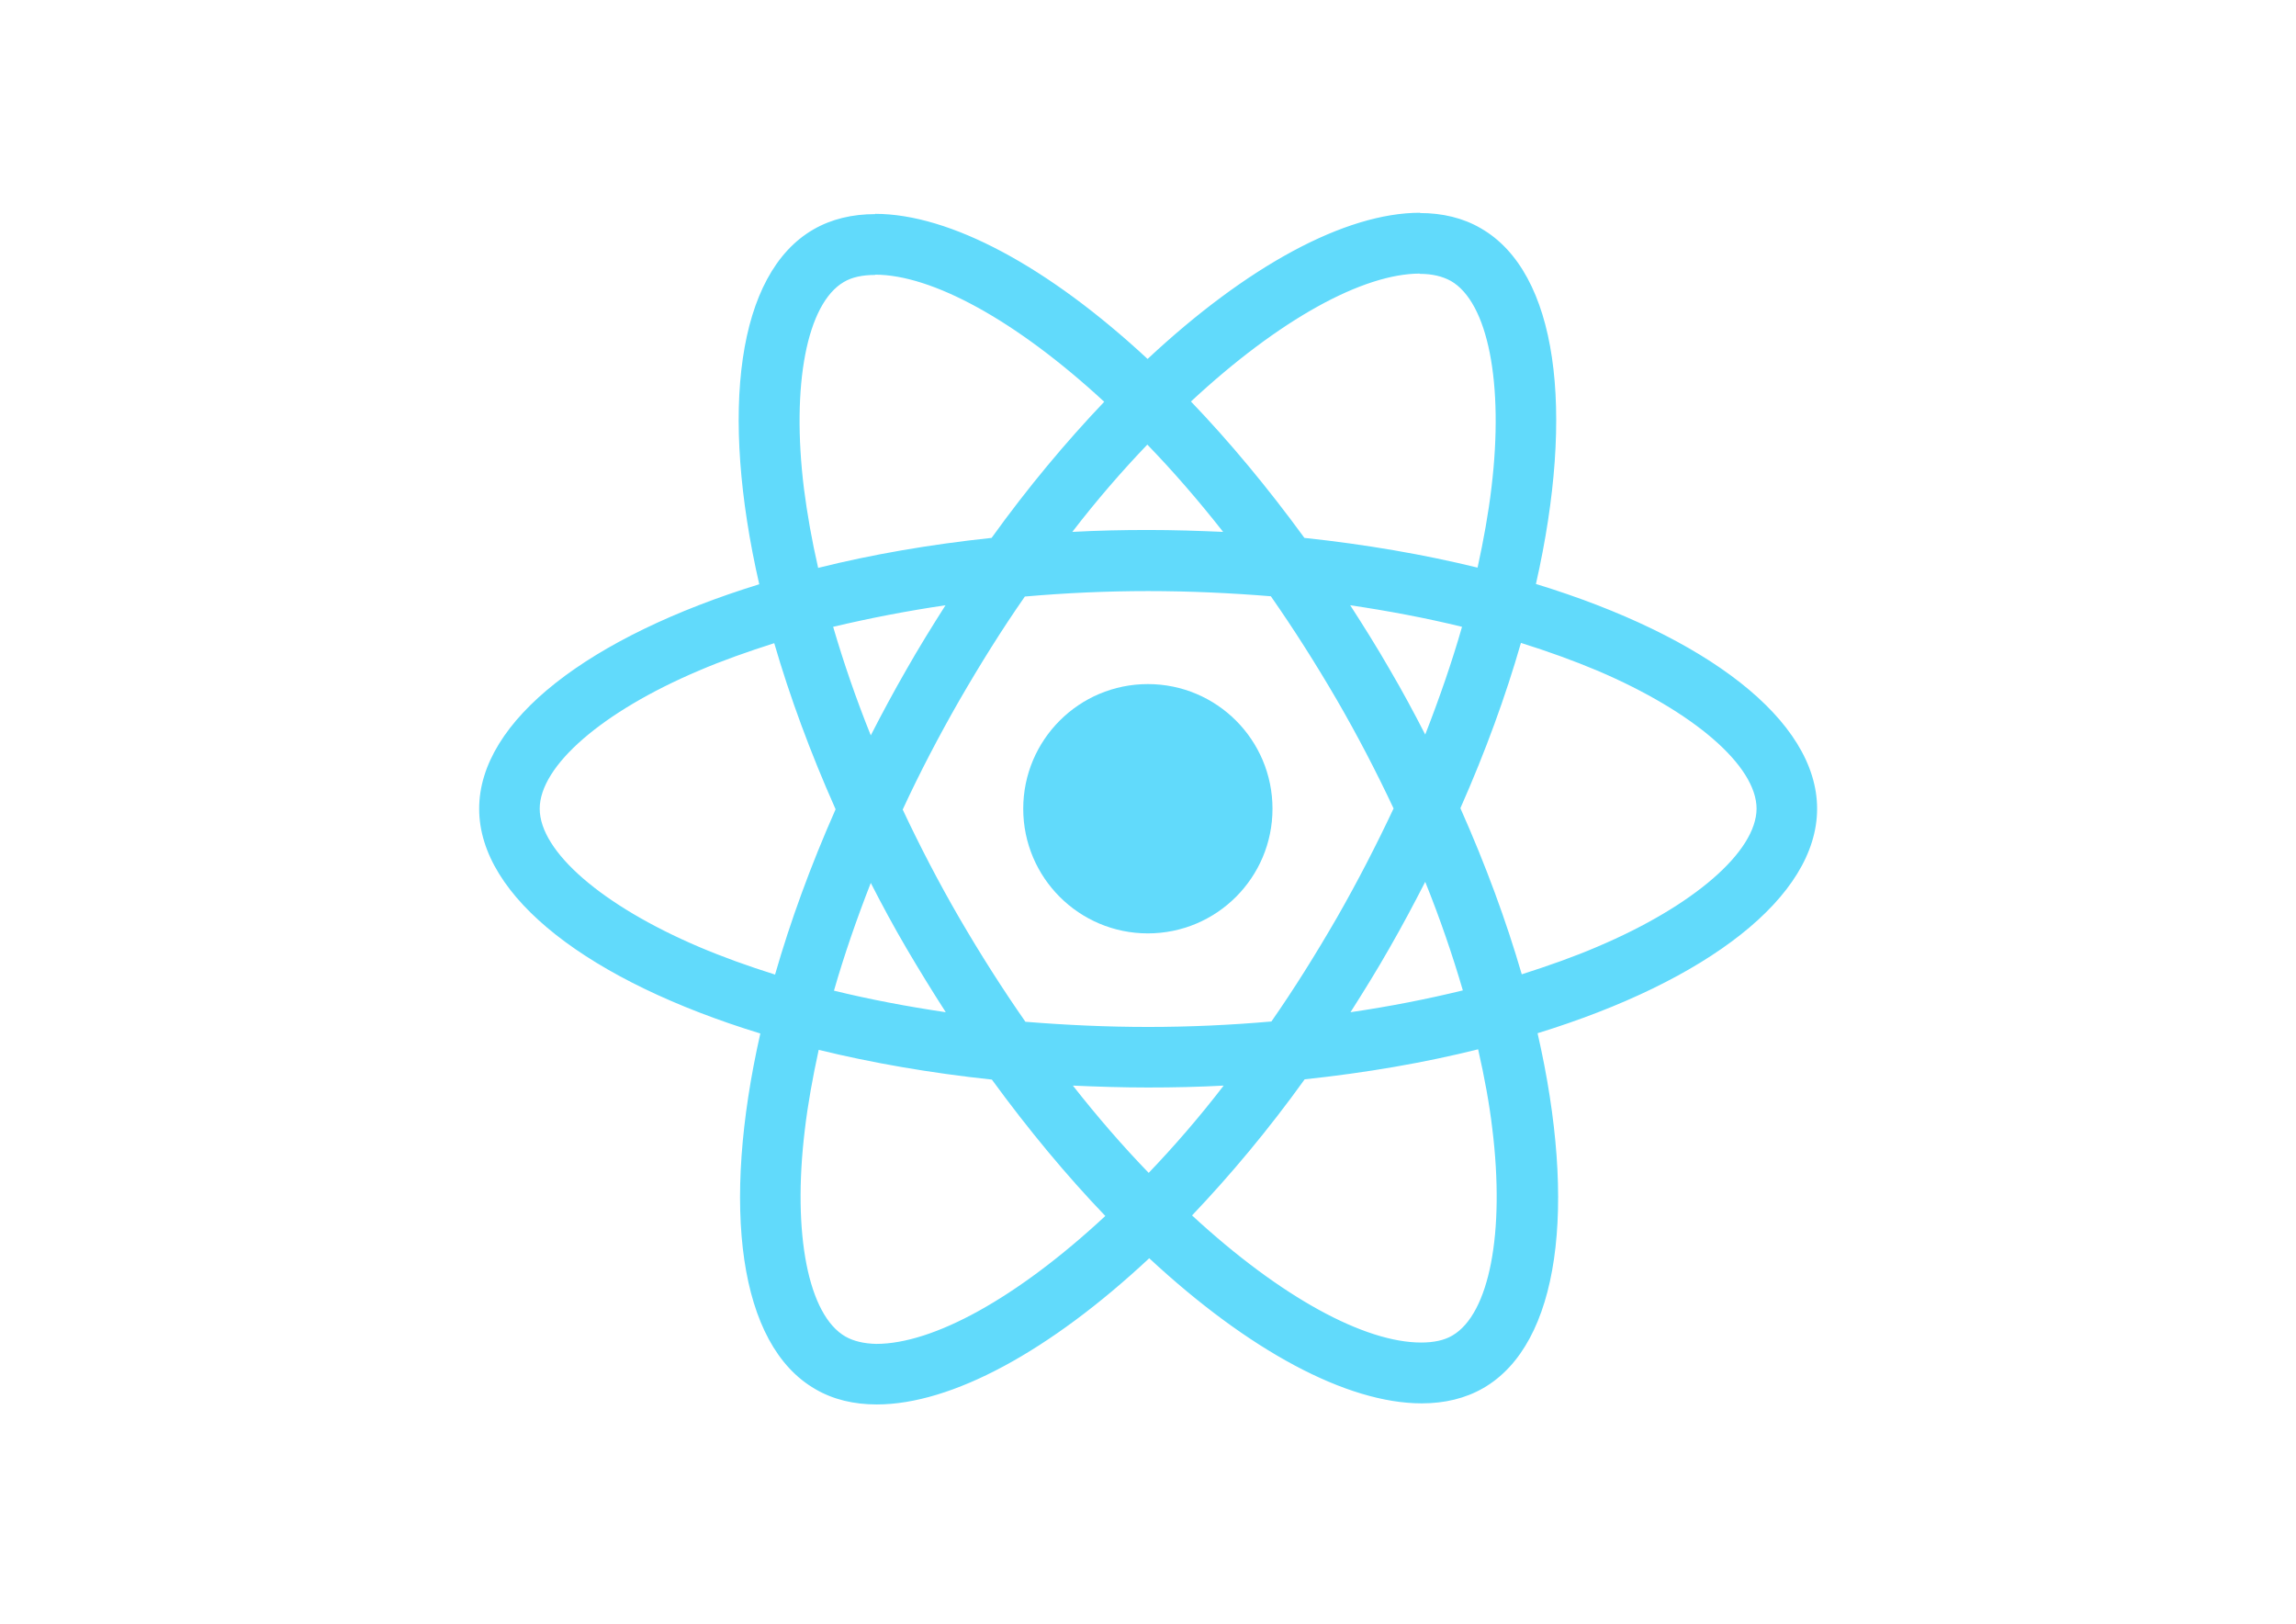
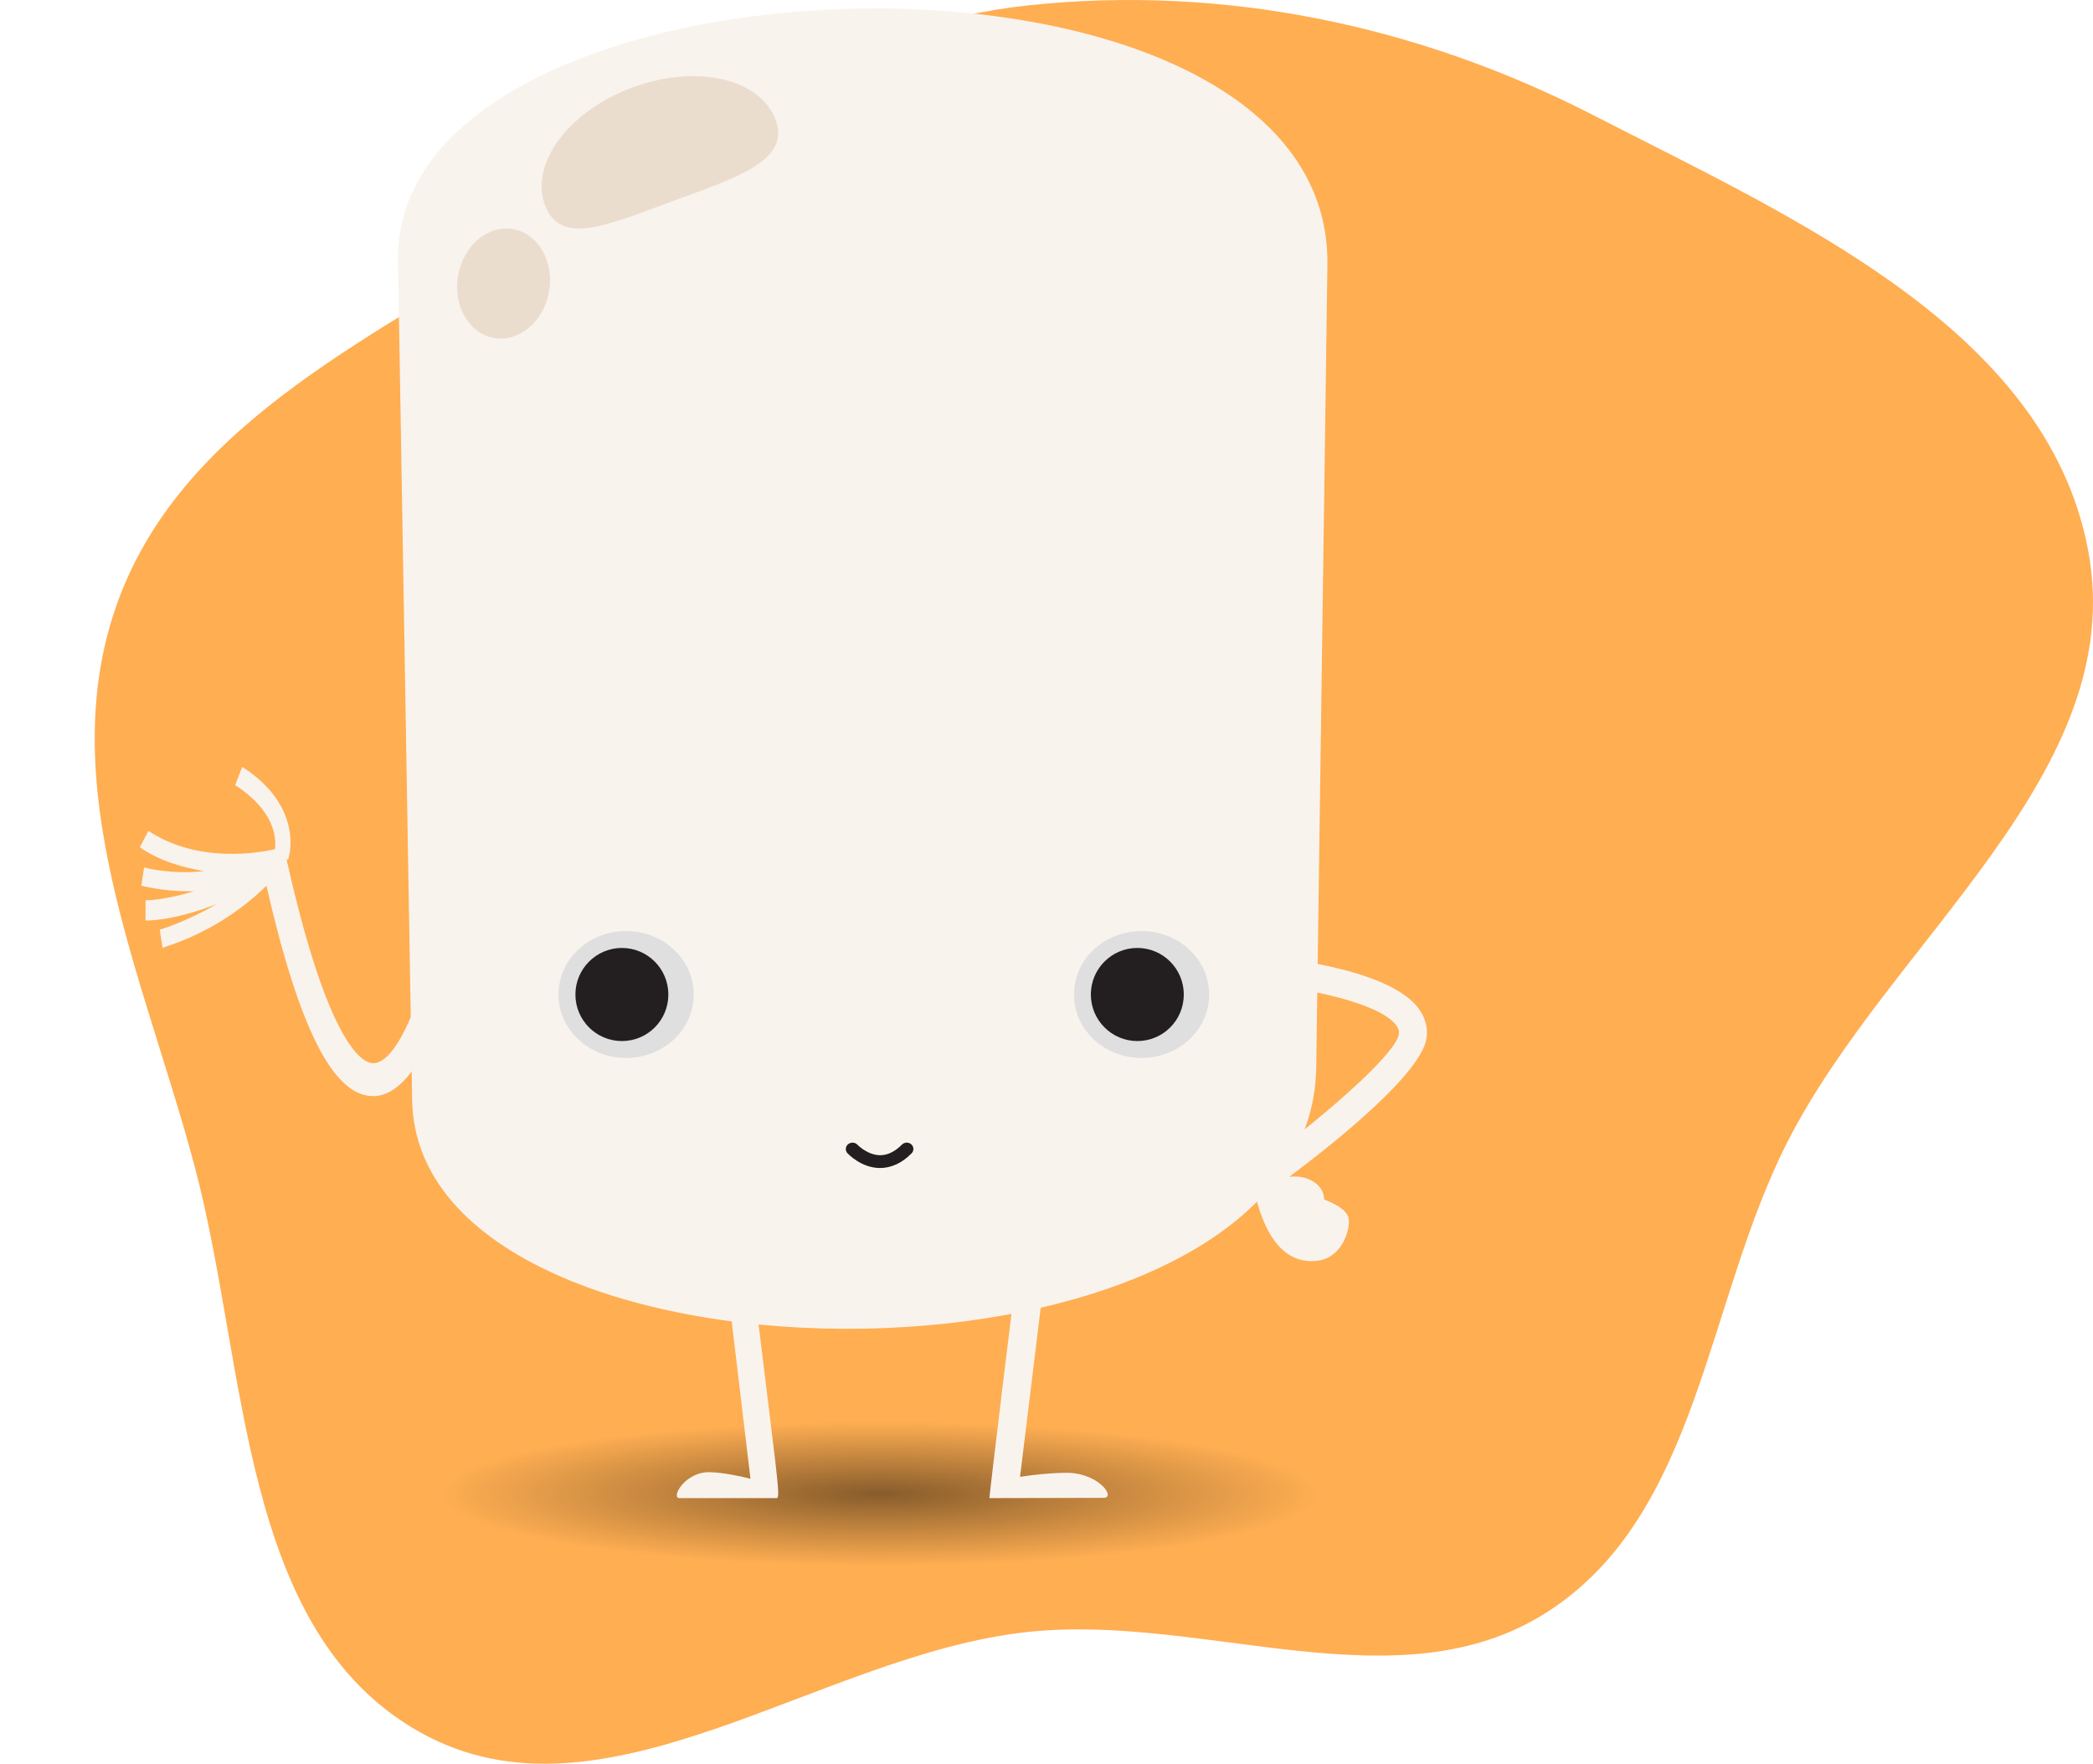
- <svg xmlns="http://www.w3.org/2000/svg" viewBox="0 0 841.9 595.3">
-   <g fill="#61DAFB">
-     <path d="M666.3 296.5c0-32.5-40.7-63.3-103.1-82.4 14.4-63.6 8-114.2-20.2-130.4-6.5-3.8-14.1-5.6-22.4-5.6v22.3c4.6 0 8.3.9 11.4 2.6 13.6 7.8 19.5 37.5 14.9 75.7-1.1 9.4-2.9 19.3-5.1 29.4-19.6-4.8-41-8.5-63.5-10.9-13.5-18.5-27.5-35.3-41.6-50 32.6-30.3 63.2-46.9 84-46.9V78c-27.5 0-63.5 19.6-99.9 53.6-36.4-33.8-72.4-53.2-99.9-53.2v22.3c20.7 0 51.4 16.5 84 46.6-14 14.7-28 31.4-41.3 49.9-22.6 2.4-44 6.1-63.6 11-2.3-10-4-19.7-5.2-29-4.7-38.2 1.1-67.9 14.6-75.8 3-1.8 6.9-2.6 11.5-2.6V78.5c-8.4 0-16 1.8-22.6 5.6-28.1 16.2-34.4 66.7-19.9 130.1-62.2 19.2-102.7 49.9-102.7 82.3 0 32.5 40.7 63.3 103.1 82.4-14.4 63.6-8 114.2 20.2 130.4 6.5 3.8 14.1 5.6 22.5 5.6 27.5 0 63.5-19.6 99.9-53.6 36.4 33.8 72.4 53.2 99.9 53.2 8.4 0 16-1.8 22.6-5.6 28.1-16.2 34.4-66.7 19.9-130.1 62-19.1 102.5-49.9 102.5-82.3zm-130.2-66.7c-3.7 12.9-8.3 26.2-13.5 39.5-4.1-8-8.4-16-13.1-24-4.6-8-9.5-15.8-14.4-23.4 14.2 2.1 27.9 4.7 41 7.9zm-45.8 106.5c-7.8 13.5-15.8 26.3-24.1 38.2-14.9 1.3-30 2-45.2 2-15.1 0-30.2-.7-45-1.9-8.3-11.9-16.4-24.6-24.2-38-7.6-13.1-14.5-26.4-20.8-39.8 6.2-13.4 13.2-26.8 20.7-39.9 7.8-13.5 15.8-26.3 24.1-38.2 14.9-1.3 30-2 45.2-2 15.1 0 30.2.7 45 1.9 8.3 11.9 16.4 24.6 24.2 38 7.6 13.1 14.5 26.4 20.8 39.8-6.3 13.4-13.2 26.8-20.7 39.9zm32.3-13c5.4 13.4 10 26.8 13.8 39.8-13.1 3.2-26.9 5.9-41.2 8 4.9-7.7 9.8-15.6 14.4-23.7 4.6-8 8.9-16.1 13-24.1zM421.2 430c-9.3-9.6-18.6-20.3-27.8-32 9 .4 18.2.7 27.5.7 9.4 0 18.7-.2 27.8-.7-9 11.7-18.3 22.4-27.5 32zm-74.4-58.9c-14.2-2.1-27.9-4.7-41-7.9 3.7-12.9 8.3-26.2 13.5-39.5 4.1 8 8.4 16 13.1 24 4.7 8 9.5 15.8 14.4 23.4zM420.7 163c9.3 9.6 18.6 20.3 27.8 32-9-.4-18.2-.7-27.5-.7-9.4 0-18.7.2-27.8.7 9-11.7 18.3-22.4 27.5-32zm-74 58.9c-4.9 7.7-9.8 15.6-14.4 23.7-4.6 8-8.9 16-13 24-5.4-13.4-10-26.8-13.8-39.8 13.1-3.1 26.9-5.8 41.2-7.9zm-90.5 125.2c-35.4-15.1-58.3-34.9-58.3-50.6 0-15.7 22.9-35.6 58.3-50.6 8.6-3.7 18-7 27.7-10.1 5.7 19.6 13.2 40 22.5 60.9-9.2 20.8-16.6 41.1-22.2 60.6-9.9-3.1-19.3-6.5-28-10.2zM310 490c-13.6-7.8-19.5-37.5-14.9-75.7 1.1-9.4 2.9-19.3 5.1-29.4 19.6 4.8 41 8.5 63.5 10.9 13.5 18.5 27.5 35.3 41.6 50-32.6 30.3-63.2 46.9-84 46.9-4.5-.1-8.3-1-11.3-2.7zm237.2-76.2c4.7 38.2-1.1 67.9-14.6 75.8-3 1.8-6.9 2.6-11.5 2.6-20.7 0-51.4-16.5-84-46.6 14-14.7 28-31.4 41.3-49.9 22.6-2.4 44-6.1 63.6-11 2.3 10.1 4.1 19.8 5.2 29.1zm38.5-66.7c-8.6 3.7-18 7-27.7 10.1-5.7-19.6-13.2-40-22.5-60.9 9.2-20.8 16.6-41.1 22.2-60.6 9.9 3.1 19.3 6.5 28.1 10.2 35.4 15.1 58.3 34.9 58.3 50.6-.1 15.7-23 35.6-58.4 50.6zM320.8 78.4z" />
-     <circle cx="420.9" cy="296.5" r="45.7" />
-     <path d="M520.5 78.1z" />
-   </g>
+ <svg xmlns="http://www.w3.org/2000/svg" width="464" height="391" viewBox="0 0 464 391" fill="none">
+   <path fill-rule="evenodd" clip-rule="evenodd" d="M227.871 1.198C271.279 -3.456 314.454 5.614 353.295 25.569C397.646 48.355 453.661 72.909 462.914 121.953C472.241 171.392 419.055 208.368 396.24 253.196C378.131 288.779 376.676 335.656 343.144 357.282C310.006 378.655 267.065 357.587 227.871 361.785C181.486 366.753 133.902 406.822 93.171 384.053C52.897 361.54 55.016 303.146 43.139 258.52C31.996 216.655 11.202 173.446 26.312 132.847C41.235 92.752 84.759 73.899 120.551 50.521C154.346 28.448 187.751 5.499 227.871 1.198Z" fill="#FFAE52" />
+   <path fill-rule="evenodd" clip-rule="evenodd" d="M277 259.675C292.465 248.541 309.508 233.736 310.123 229.24C310.181 228.741 310.153 228.066 309.42 227.156C305.445 222.161 289.133 219.018 279.806 218.224L280.332 212.027C283.08 212.261 307.286 214.552 314.246 223.247C315.883 225.304 316.583 227.655 316.261 230.064C315.238 237.789 296.617 252.8 285.829 260.879C287.085 260.761 288.314 260.819 289.365 261.144C293.78 262.525 293.546 265.932 293.546 265.932C293.546 265.932 298.692 267.636 299.012 270.22C299.335 272.775 297.435 278.768 292.231 279.474C279.398 281.178 277.847 260.879 277 259.675Z" fill="#F9F3ED" />
+   <path fill-rule="evenodd" clip-rule="evenodd" d="M195 315.226C141.193 315.226 97.592 322.354 97.592 331.174C97.592 339.995 141.193 347.123 195 347.123C248.807 347.123 292.409 339.995 292.409 331.174C292.409 322.354 248.779 315.226 195 315.226Z" fill="url(#paint0_radial)" />
+   <path fill-rule="evenodd" clip-rule="evenodd" d="M166.263 277.699L160.482 278.438L166.373 327.818C163.648 327.135 160.235 326.452 157.453 326.367C151.865 326.168 148.617 332.113 150.655 332.113H172.182C173.2 332.113 172.126 326.88 166.263 277.699Z" fill="#F9F3ED" />
+   <path fill-rule="evenodd" clip-rule="evenodd" d="M236.202 326.499C232.708 326.555 229.095 326.932 226.135 327.396L232.116 278.423L225.897 277.699C225.869 277.843 219.206 332.113 219.354 332.113C220.066 332.113 241.857 332.055 244.669 332.055C247.483 332.055 243.515 326.382 236.202 326.499Z" fill="#F9F3ED" />
+   <path fill-rule="evenodd" clip-rule="evenodd" d="M91.37 243.887L88.231 57.78C87.021 -13.622 295.286 -20.149 294.278 58.699L291.801 236.498C290.85 312.728 92.522 312.614 91.37 243.887Z" fill="#F9F3ED" />
+   <path fill-rule="evenodd" clip-rule="evenodd" d="M171.955 26.582C175.357 35.767 162.889 39.517 148.765 44.721C134.64 49.922 124.206 54.631 120.807 45.447C117.405 36.261 126.125 24.576 140.249 19.374C154.373 14.171 168.585 17.397 171.955 26.582Z" fill="#EBDDCE" />
+   <path fill-rule="evenodd" clip-rule="evenodd" d="M121.496 65.662C119.868 72.207 114.126 76.256 108.67 74.735C103.213 73.181 100.128 66.606 101.786 60.062C103.413 53.517 109.155 49.438 114.612 50.991C120.068 52.543 123.154 59.118 121.496 65.662Z" fill="#EBDDCE" />
+   <path fill-rule="evenodd" clip-rule="evenodd" d="M188.993 253.31C188.646 253.31 188.299 253.437 188.007 253.668C187.393 254.179 187.34 255.074 187.874 255.663C188.007 255.79 190.886 258.884 194.994 258.935C197.501 258.96 199.929 257.886 202.088 255.687C202.648 255.124 202.622 254.229 202.036 253.693C201.45 253.156 200.515 253.182 199.955 253.745C198.381 255.329 196.729 256.122 195.049 256.096C192.274 256.046 190.115 253.796 190.087 253.77C189.821 253.488 189.42 253.31 188.993 253.31Z" fill="#231F20" />
+   <path fill-rule="evenodd" clip-rule="evenodd" d="M238.085 220.47C238.085 228.246 244.791 234.543 253.071 234.543C261.351 234.543 268.057 228.246 268.057 220.47C268.057 212.695 261.351 206.398 253.071 206.398C244.791 206.398 238.085 212.695 238.085 220.47Z" fill="#DFDFDF" />
+   <path fill-rule="evenodd" clip-rule="evenodd" d="M241.831 220.47C241.831 226.156 246.458 230.79 252.134 230.79C257.838 230.79 262.437 226.184 262.437 220.47C262.437 214.785 257.838 210.15 252.134 210.15C246.43 210.15 241.831 214.785 241.831 220.47Z" fill="#231F20" />
+   <path fill-rule="evenodd" clip-rule="evenodd" d="M123.817 220.47C123.817 228.246 130.523 234.543 138.803 234.543C147.083 234.543 153.789 228.246 153.789 220.47C153.789 212.695 147.083 206.398 138.803 206.398C130.523 206.398 123.817 212.695 123.817 220.47Z" fill="#DFDFDF" />
+   <path fill-rule="evenodd" clip-rule="evenodd" d="M127.564 220.47C127.564 226.156 132.163 230.79 137.867 230.79C143.571 230.79 148.169 226.184 148.169 220.47C148.169 214.785 143.571 210.15 137.867 210.15C132.191 210.15 127.564 214.785 127.564 220.47Z" fill="#231F20" />
+   <path fill-rule="evenodd" clip-rule="evenodd" d="M32.892 184.194C43.928 191.494 57.487 189.063 60.955 188.25C61.27 185.816 60.955 179.734 52.125 174.056L53.703 170C67.578 178.922 64.108 190.278 63.792 190.684L63.477 190.278C72.623 231.238 80.19 235.7 82.713 235.7C88.388 235.7 93.748 219.478 95.64 211.366L101 213.394C100.37 216.234 94.062 243 82.713 243C73.882 243 66.315 227.994 59.062 196.363C48.343 206.906 36.675 209.744 36.045 210.15L35.415 206.094C35.415 206.094 41.09 204.472 48.028 200.416C39.83 203.662 34.153 204.066 32.578 204.066C32.263 204.066 32.263 204.066 32.263 204.066V199.606C32.263 199.606 36.36 199.606 42.983 197.578C42.352 197.578 42.035 197.578 41.72 197.578C35.73 197.578 31.63 196.363 31.315 196.363L31.945 192.306C31.945 192.306 37.623 193.928 45.19 193.116C40.775 192.306 35.73 191.087 31 187.844L32.892 184.194Z" fill="#F9F3ED" />
+   <defs>
+     <radialGradient id="paint0_radial" cx="0" cy="0" r="1" gradientUnits="userSpaceOnUse" gradientTransform="translate(195 331.174) rotate(90) scale(15.9489 97.4085)">
+       <stop stop-opacity="0.47" />
+       <stop offset="1" stop-opacity="0" />
+     </radialGradient>
+   </defs>
</svg>
